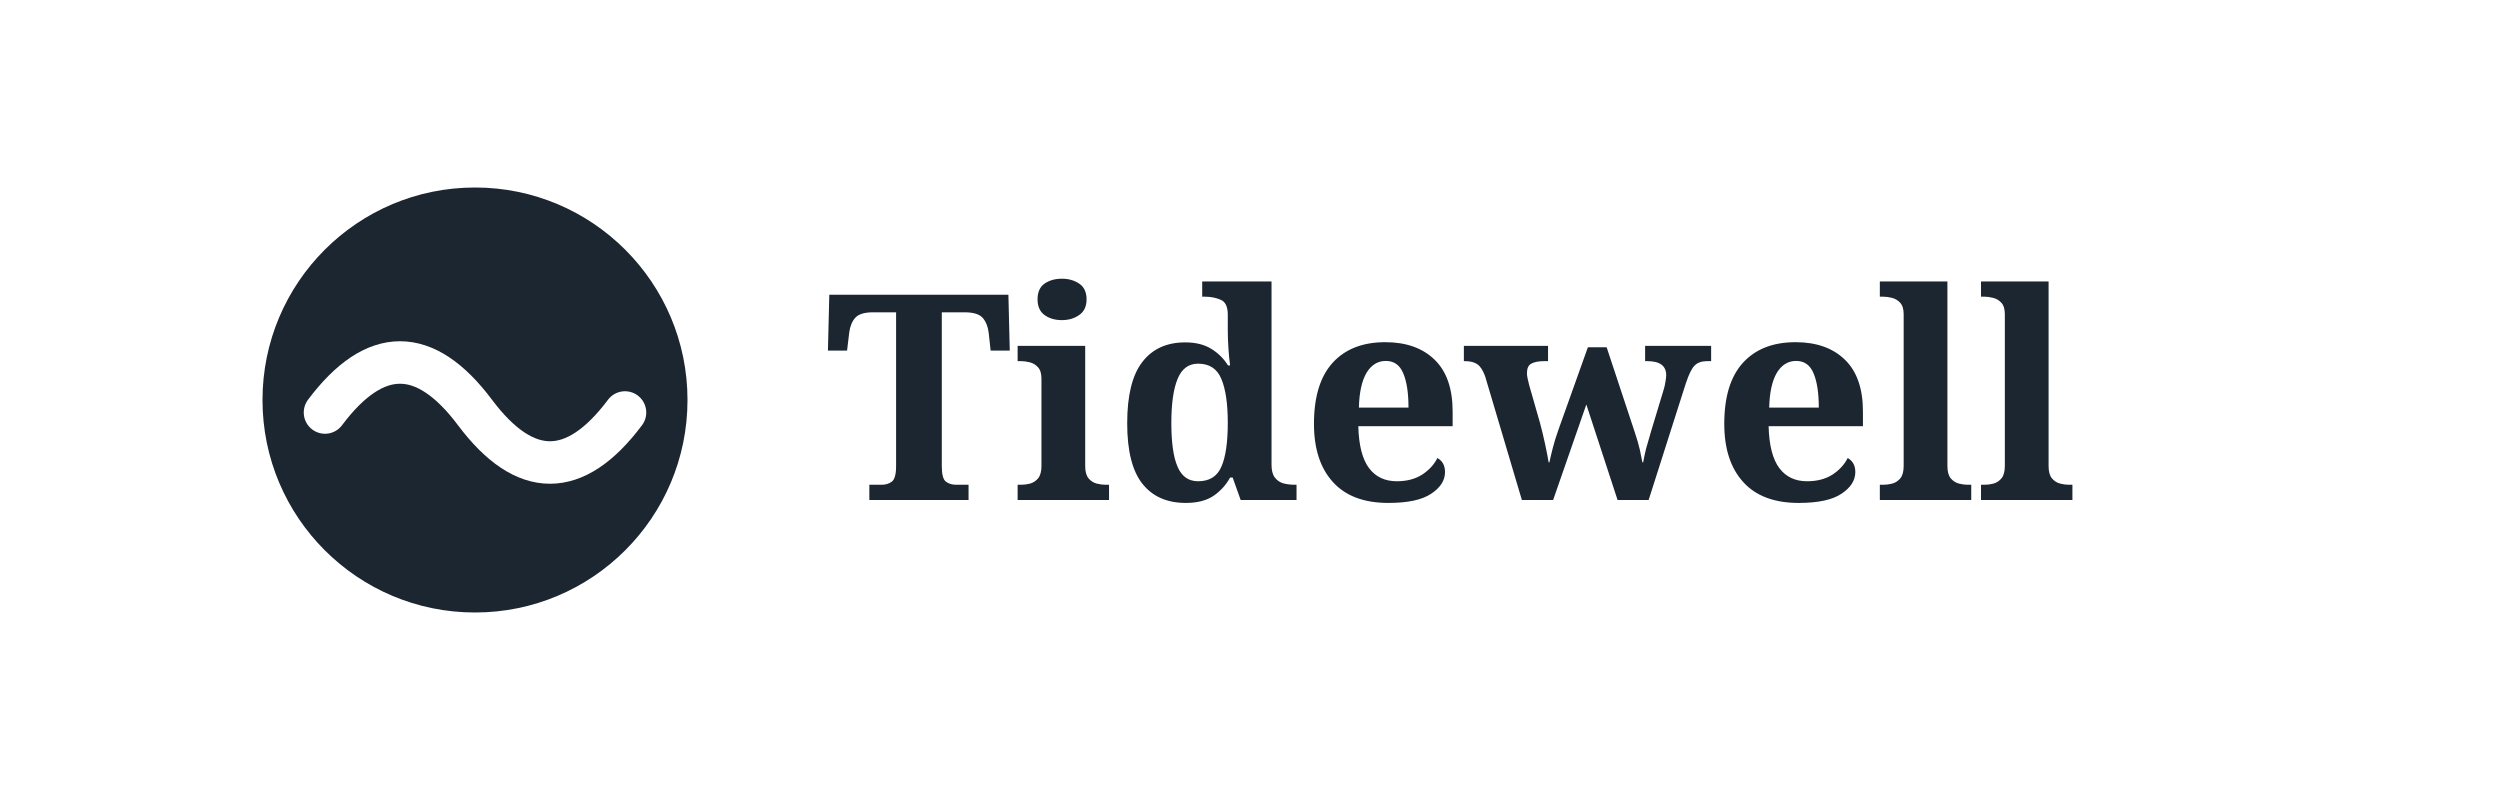
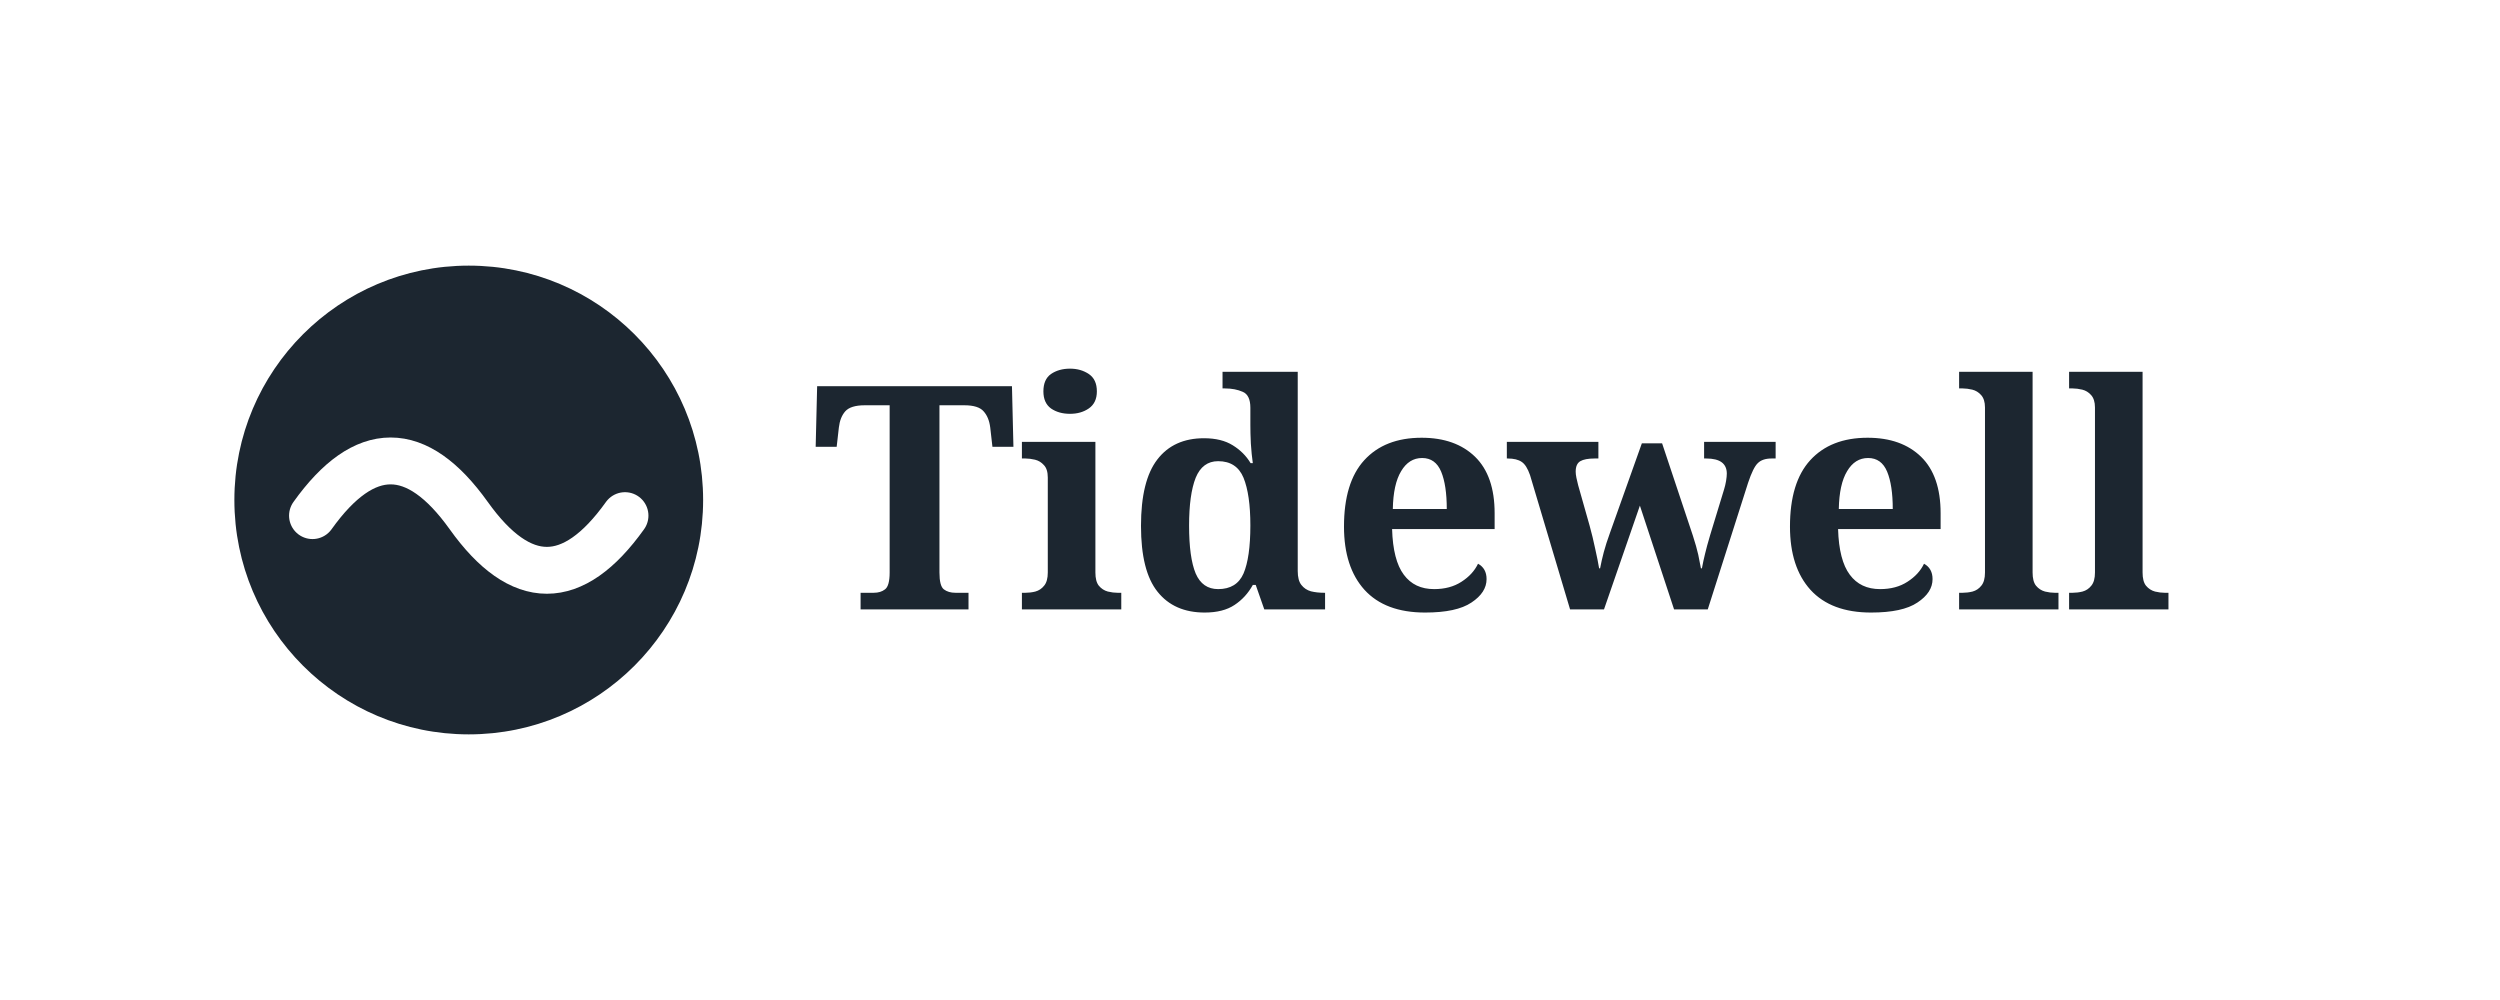
- <svg xmlns="http://www.w3.org/2000/svg" viewBox="0 0 200 64" width="200" height="64" role="img" aria-label="Tidewell logo">
-   <rect width="200" height="64" fill="#FFFFFF" />
-   <circle cx="38" cy="32" r="17" fill="#1C2630" />
-   <path d="M26 33 q6 -8 12 0 t12 0" stroke="#FFFFFF" stroke-width="3.4" fill="none" stroke-linecap="round" />
-   <text x="66" y="40" font-family="Georgia, serif" font-weight="700" font-size="23" fill="#1C2630">Tidewell</text>
+ <svg xmlns="http://www.w3.org/2000/svg" viewBox="0 0 160 64" width="160" height="64" role="img" aria-label="Tidewell logo">
+   <rect width="160" height="64" fill="#FFFFFF" />
+   <circle cx="30" cy="32" r="15" fill="#1C2630" />
+   <path d="M20 33 q5 -7 10 0 t10 0" stroke="#FFFFFF" stroke-width="3" fill="none" stroke-linecap="round" />
+   <text x="52" y="39" font-family="Georgia, serif" font-weight="700" font-size="20" fill="#1C2630">Tidewell</text>
</svg>
